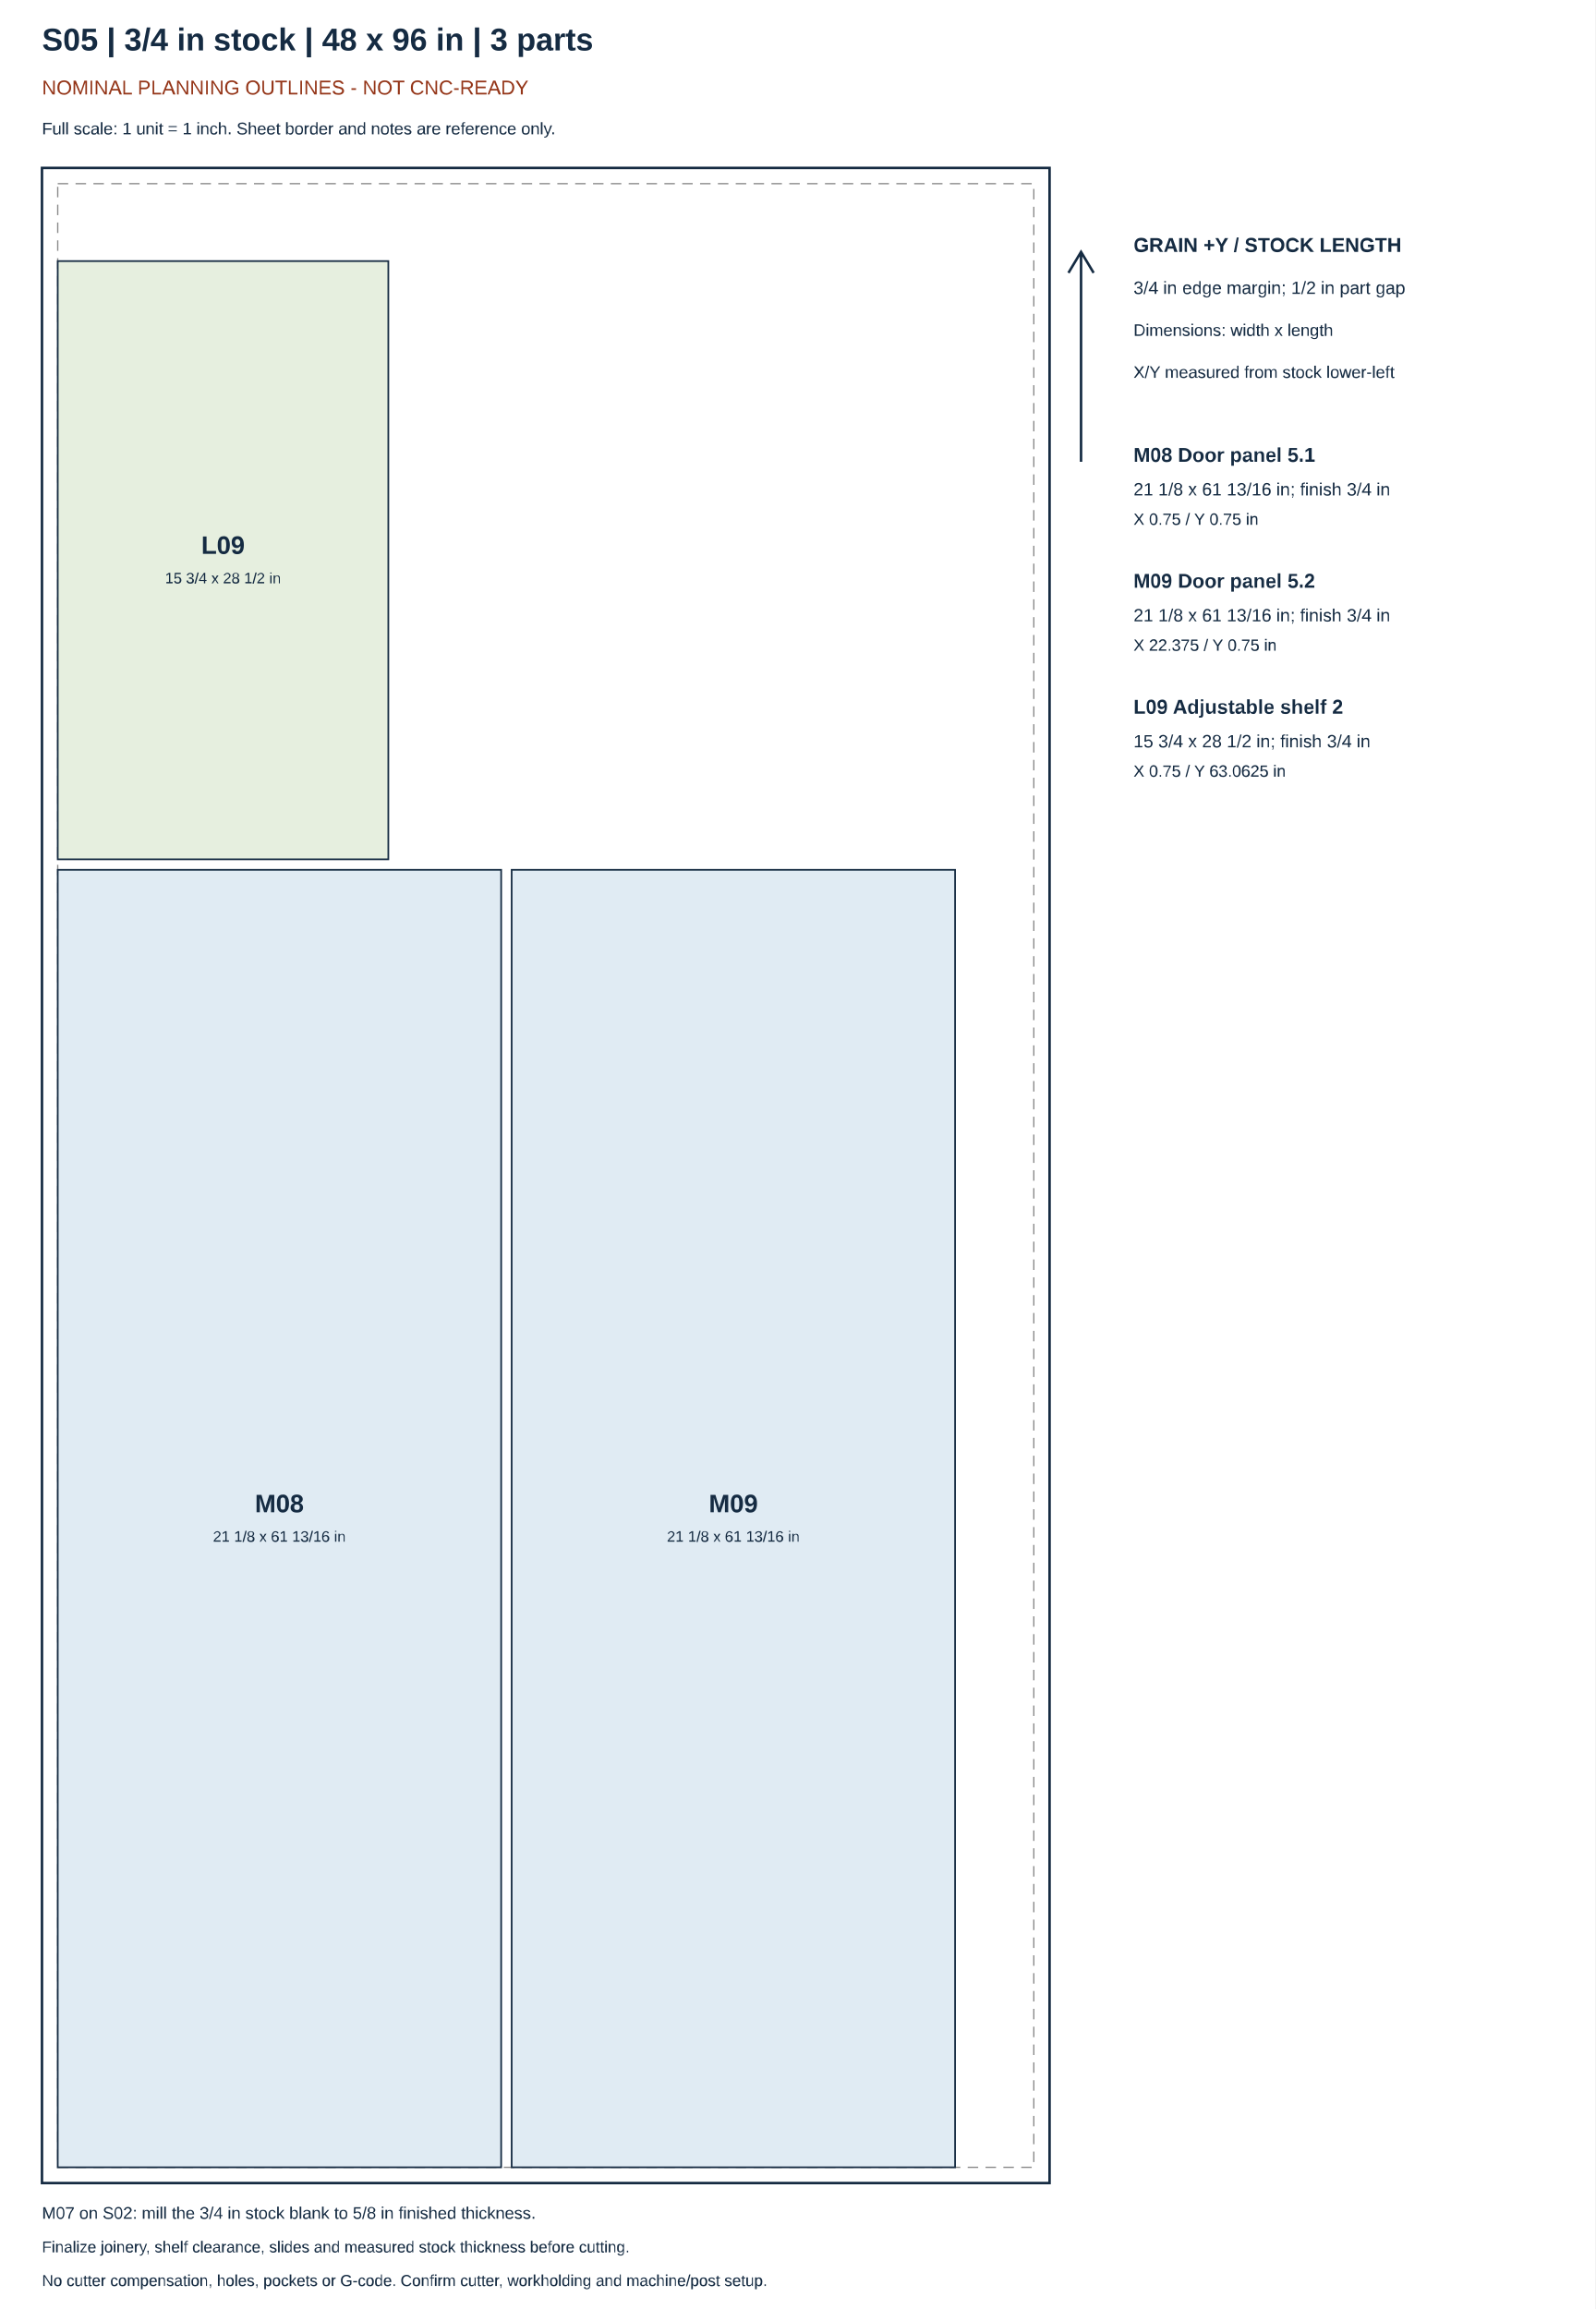
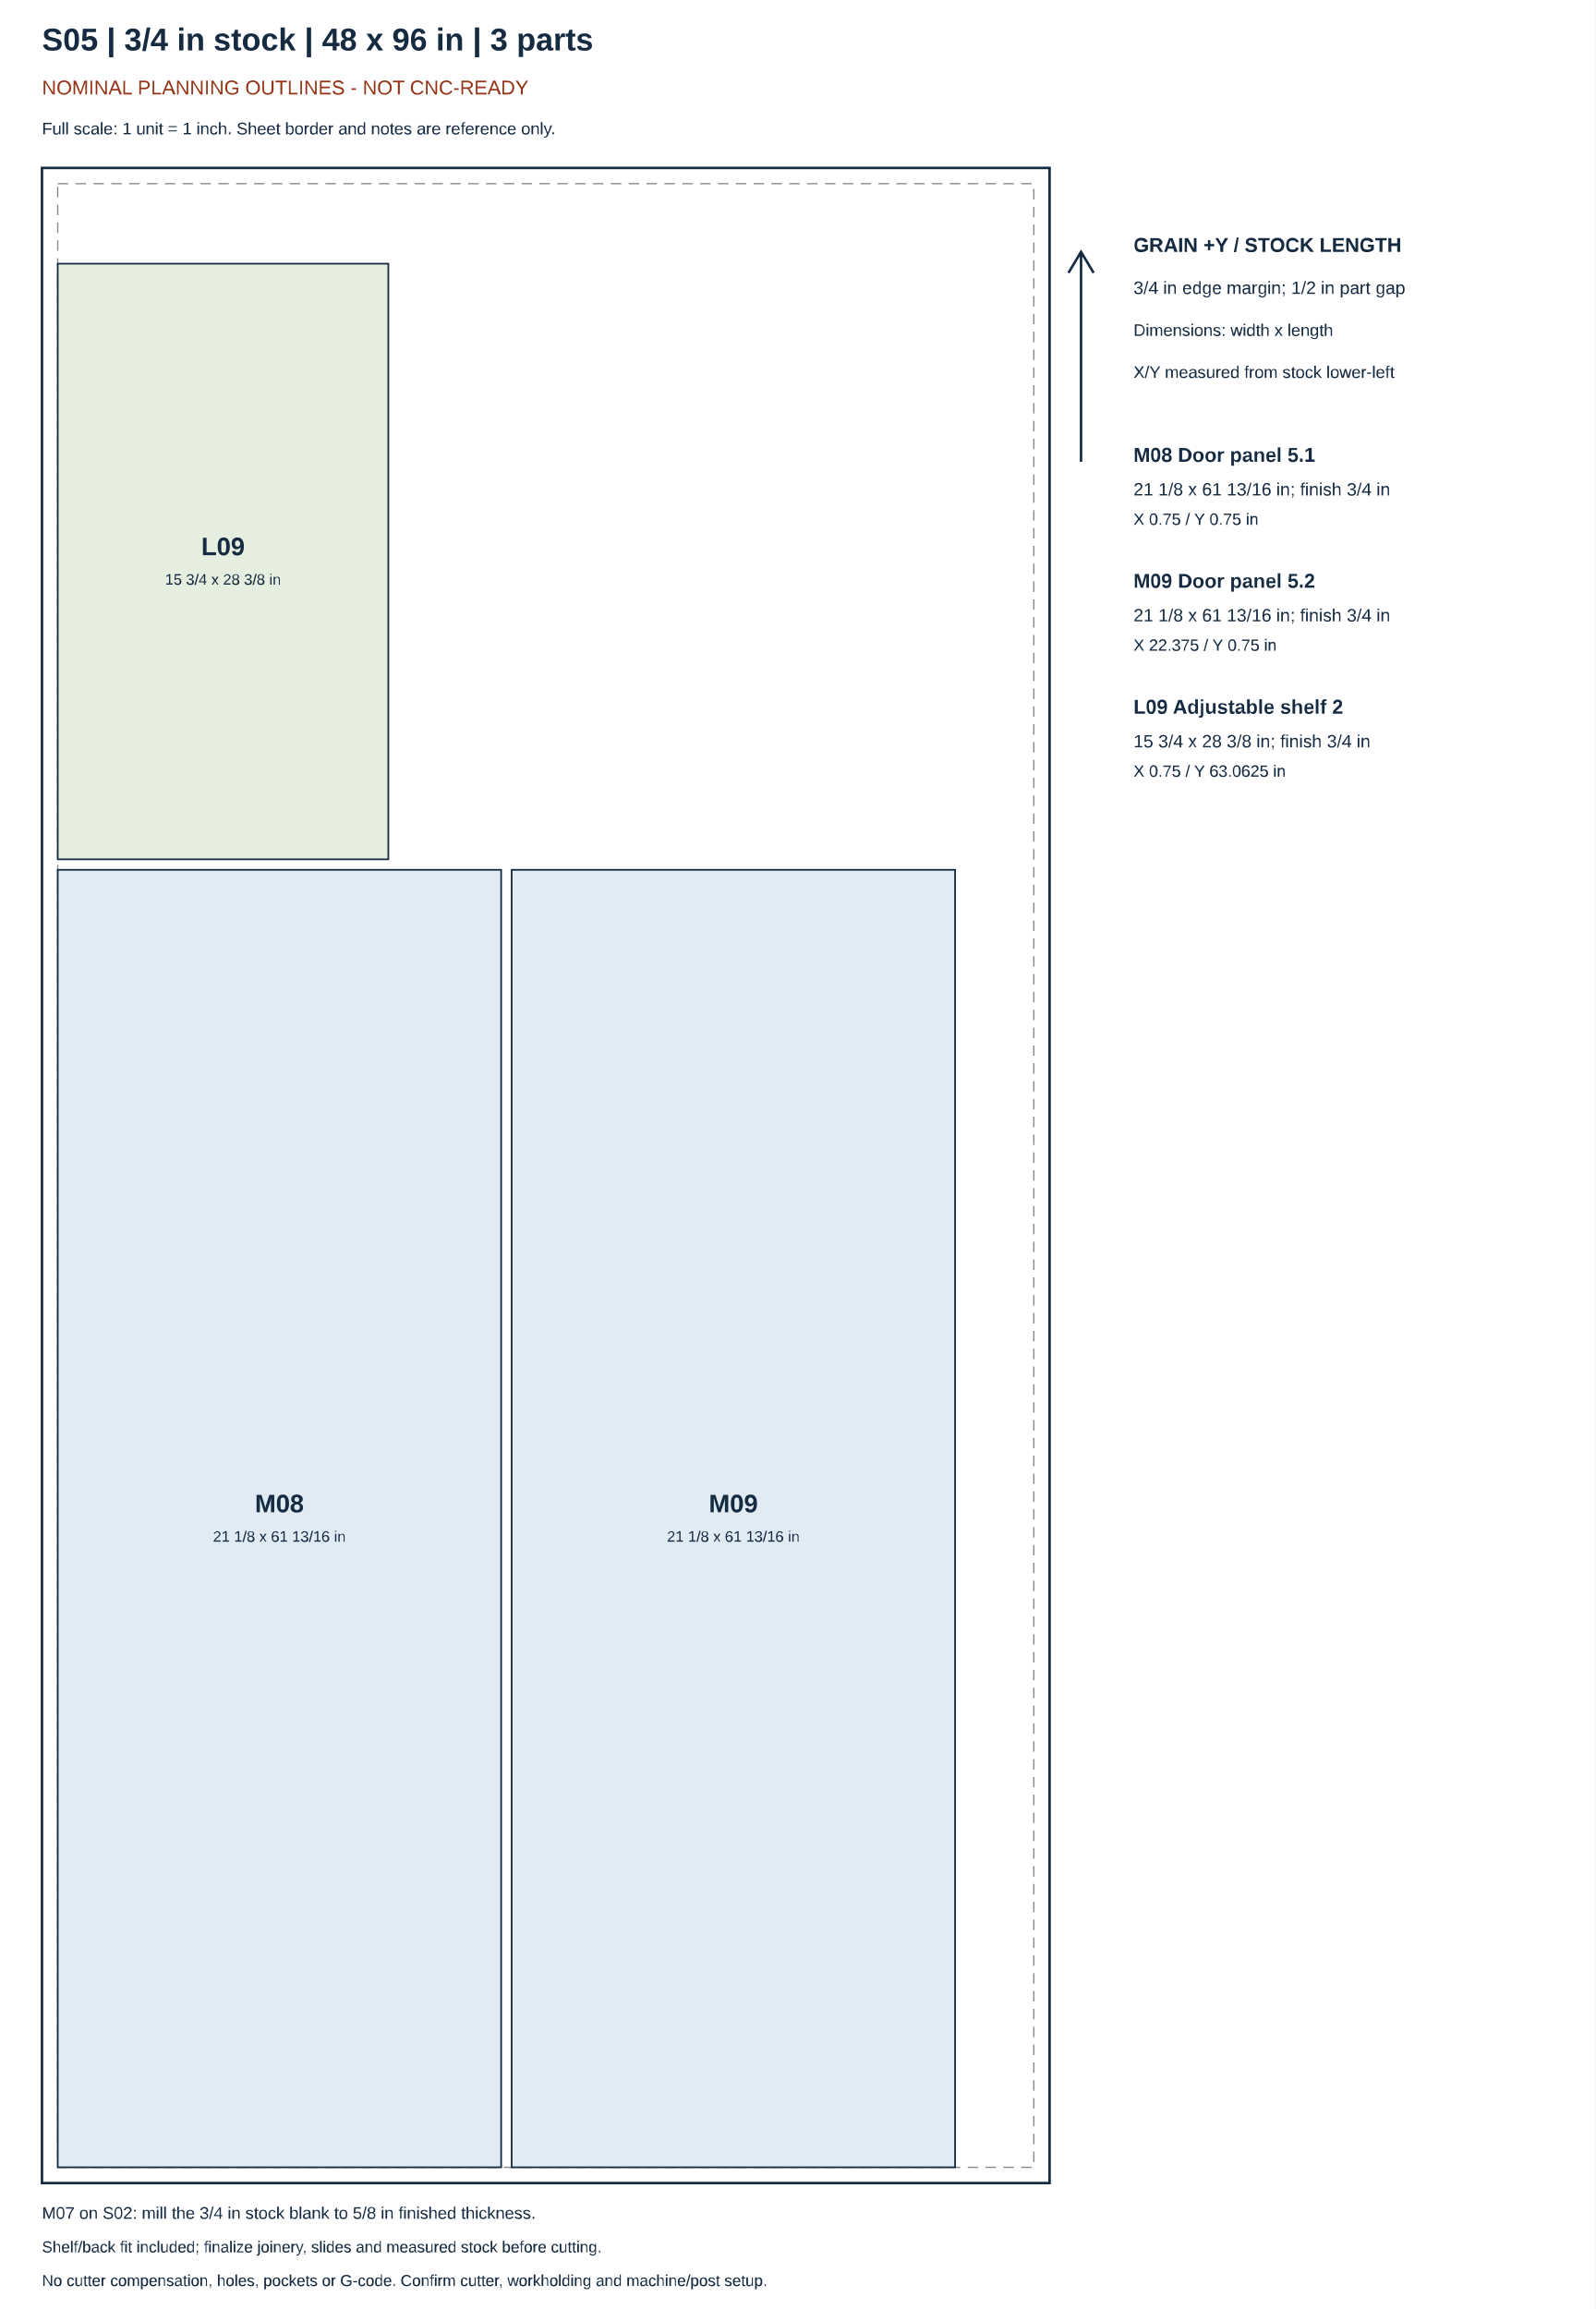
<svg xmlns="http://www.w3.org/2000/svg" width="76in" height="110in" viewBox="-2 -8 76 110">
  <rect x="-2" y="-8" width="100%" height="100%" fill="white" />
  <g font-family="Arial, sans-serif" fill="#152b42">
    <text x="0" y="-5.6" font-size="1.5" font-weight="bold">S05 | 3/4 in stock | 48 x 96 in | 3 parts</text>
    <text x="0" y="-3.5" font-size="0.95" fill="#943518">NOMINAL PLANNING OUTLINES - NOT CNC-READY</text>
    <text x="0" y="-1.6" font-size="0.8">Full scale: 1 unit = 1 inch. Sheet border and notes are reference only.</text>
    <g id="STOCK_REFERENCE">
      <rect x="0" y="0" width="48" height="96" fill="none" stroke="#152b42" stroke-width="0.12" />
    </g>
    <g id="MARGIN_REFERENCE">
      <rect x="0.75" y="0.75" width="46.5" height="94.5" fill="none" stroke="#888" stroke-width="0.06" stroke-dasharray="0.5 0.35" />
    </g>
    <g id="PART_OUTLINES" stroke="#152b42" stroke-width="0.08">
      <rect id="M08" x="0.75" y="33.438" width="21.125" height="61.812" fill="#e0ebf3" />
      <rect id="M09" x="22.375" y="33.438" width="21.125" height="61.812" fill="#e0ebf3" />
-       <rect id="L09" x="0.75" y="4.438" width="15.75" height="28.5" fill="#e6efdf" />
+       <rect id="L09" x="0.75" y="4.562" width="15.75" height="28.375" fill="#e6efdf" />
    </g>
    <g id="LABELS" text-anchor="middle">
      <g>
        <text x="11.312" y="64.044" font-size="1.2" font-weight="bold">M08</text>
        <text x="11.312" y="65.444" font-size="0.72">21 1/8 x 61 13/16 in</text>
      </g>
      <g>
        <text x="32.938" y="64.044" font-size="1.2" font-weight="bold">M09</text>
        <text x="32.938" y="65.444" font-size="0.72">21 1/8 x 61 13/16 in</text>
      </g>
      <g>
-         <text x="8.625" y="18.387" font-size="1.2" font-weight="bold">L09</text>
-         <text x="8.625" y="19.788" font-size="0.72">15 3/4 x 28 1/2 in</text>
+         <text x="8.625" y="18.45" font-size="1.2" font-weight="bold">L09</text>
+         <text x="8.625" y="19.85" font-size="0.72">15 3/4 x 28 3/8 in</text>
      </g>
    </g>
    <g id="GRAIN_REFERENCE" stroke="#152b42" stroke-width="0.12" fill="none">
      <path d="M 49.5 14 V 4 M 48.9 5 L 49.5 4 L 50.1 5" />
    </g>
    <text x="52" y="4" font-size="0.95" font-weight="bold">GRAIN +Y / STOCK LENGTH</text>
    <text x="52" y="6" font-size="0.85">3/4 in edge margin; 1/2 in part gap</text>
    <text x="52" y="8" font-size="0.8">Dimensions: width x length</text>
    <text x="52" y="10" font-size="0.8">X/Y measured from stock lower-left</text>
    <text x="52" y="14" font-size="0.95" font-weight="bold">M08  Door panel 5.1</text>
    <text x="52" y="15.6" font-size="0.85">21 1/8 x 61 13/16 in; finish 3/4 in</text>
    <text x="52" y="17" font-size="0.78">X 0.75 / Y 0.75 in</text>
    <text x="52" y="20" font-size="0.95" font-weight="bold">M09  Door panel 5.2</text>
    <text x="52" y="21.6" font-size="0.85">21 1/8 x 61 13/16 in; finish 3/4 in</text>
    <text x="52" y="23" font-size="0.78">X 22.375 / Y 0.75 in</text>
    <text x="52" y="26" font-size="0.95" font-weight="bold">L09  Adjustable shelf 2</text>
-     <text x="52" y="27.6" font-size="0.85">15 3/4 x 28 1/2 in; finish 3/4 in</text>
+     <text x="52" y="27.6" font-size="0.85">15 3/4 x 28 3/8 in; finish 3/4 in</text>
    <text x="52" y="29" font-size="0.78">X 0.75 / Y 63.0625 in</text>
    <text x="0" y="97.7" font-size="0.8">M07 on S02: mill the 3/4 in stock blank to 5/8 in finished thickness.</text>
-     <text x="0" y="99.3" font-size="0.75">Finalize joinery, shelf clearance, slides and measured stock thickness before cutting.</text>
+     <text x="0" y="99.3" font-size="0.75">Shelf/back fit included; finalize joinery, slides and measured stock before cutting.</text>
    <text x="0" y="100.9" font-size="0.75">No cutter compensation, holes, pockets or G-code. Confirm cutter, workholding and machine/post setup.</text>
  </g>
</svg>
